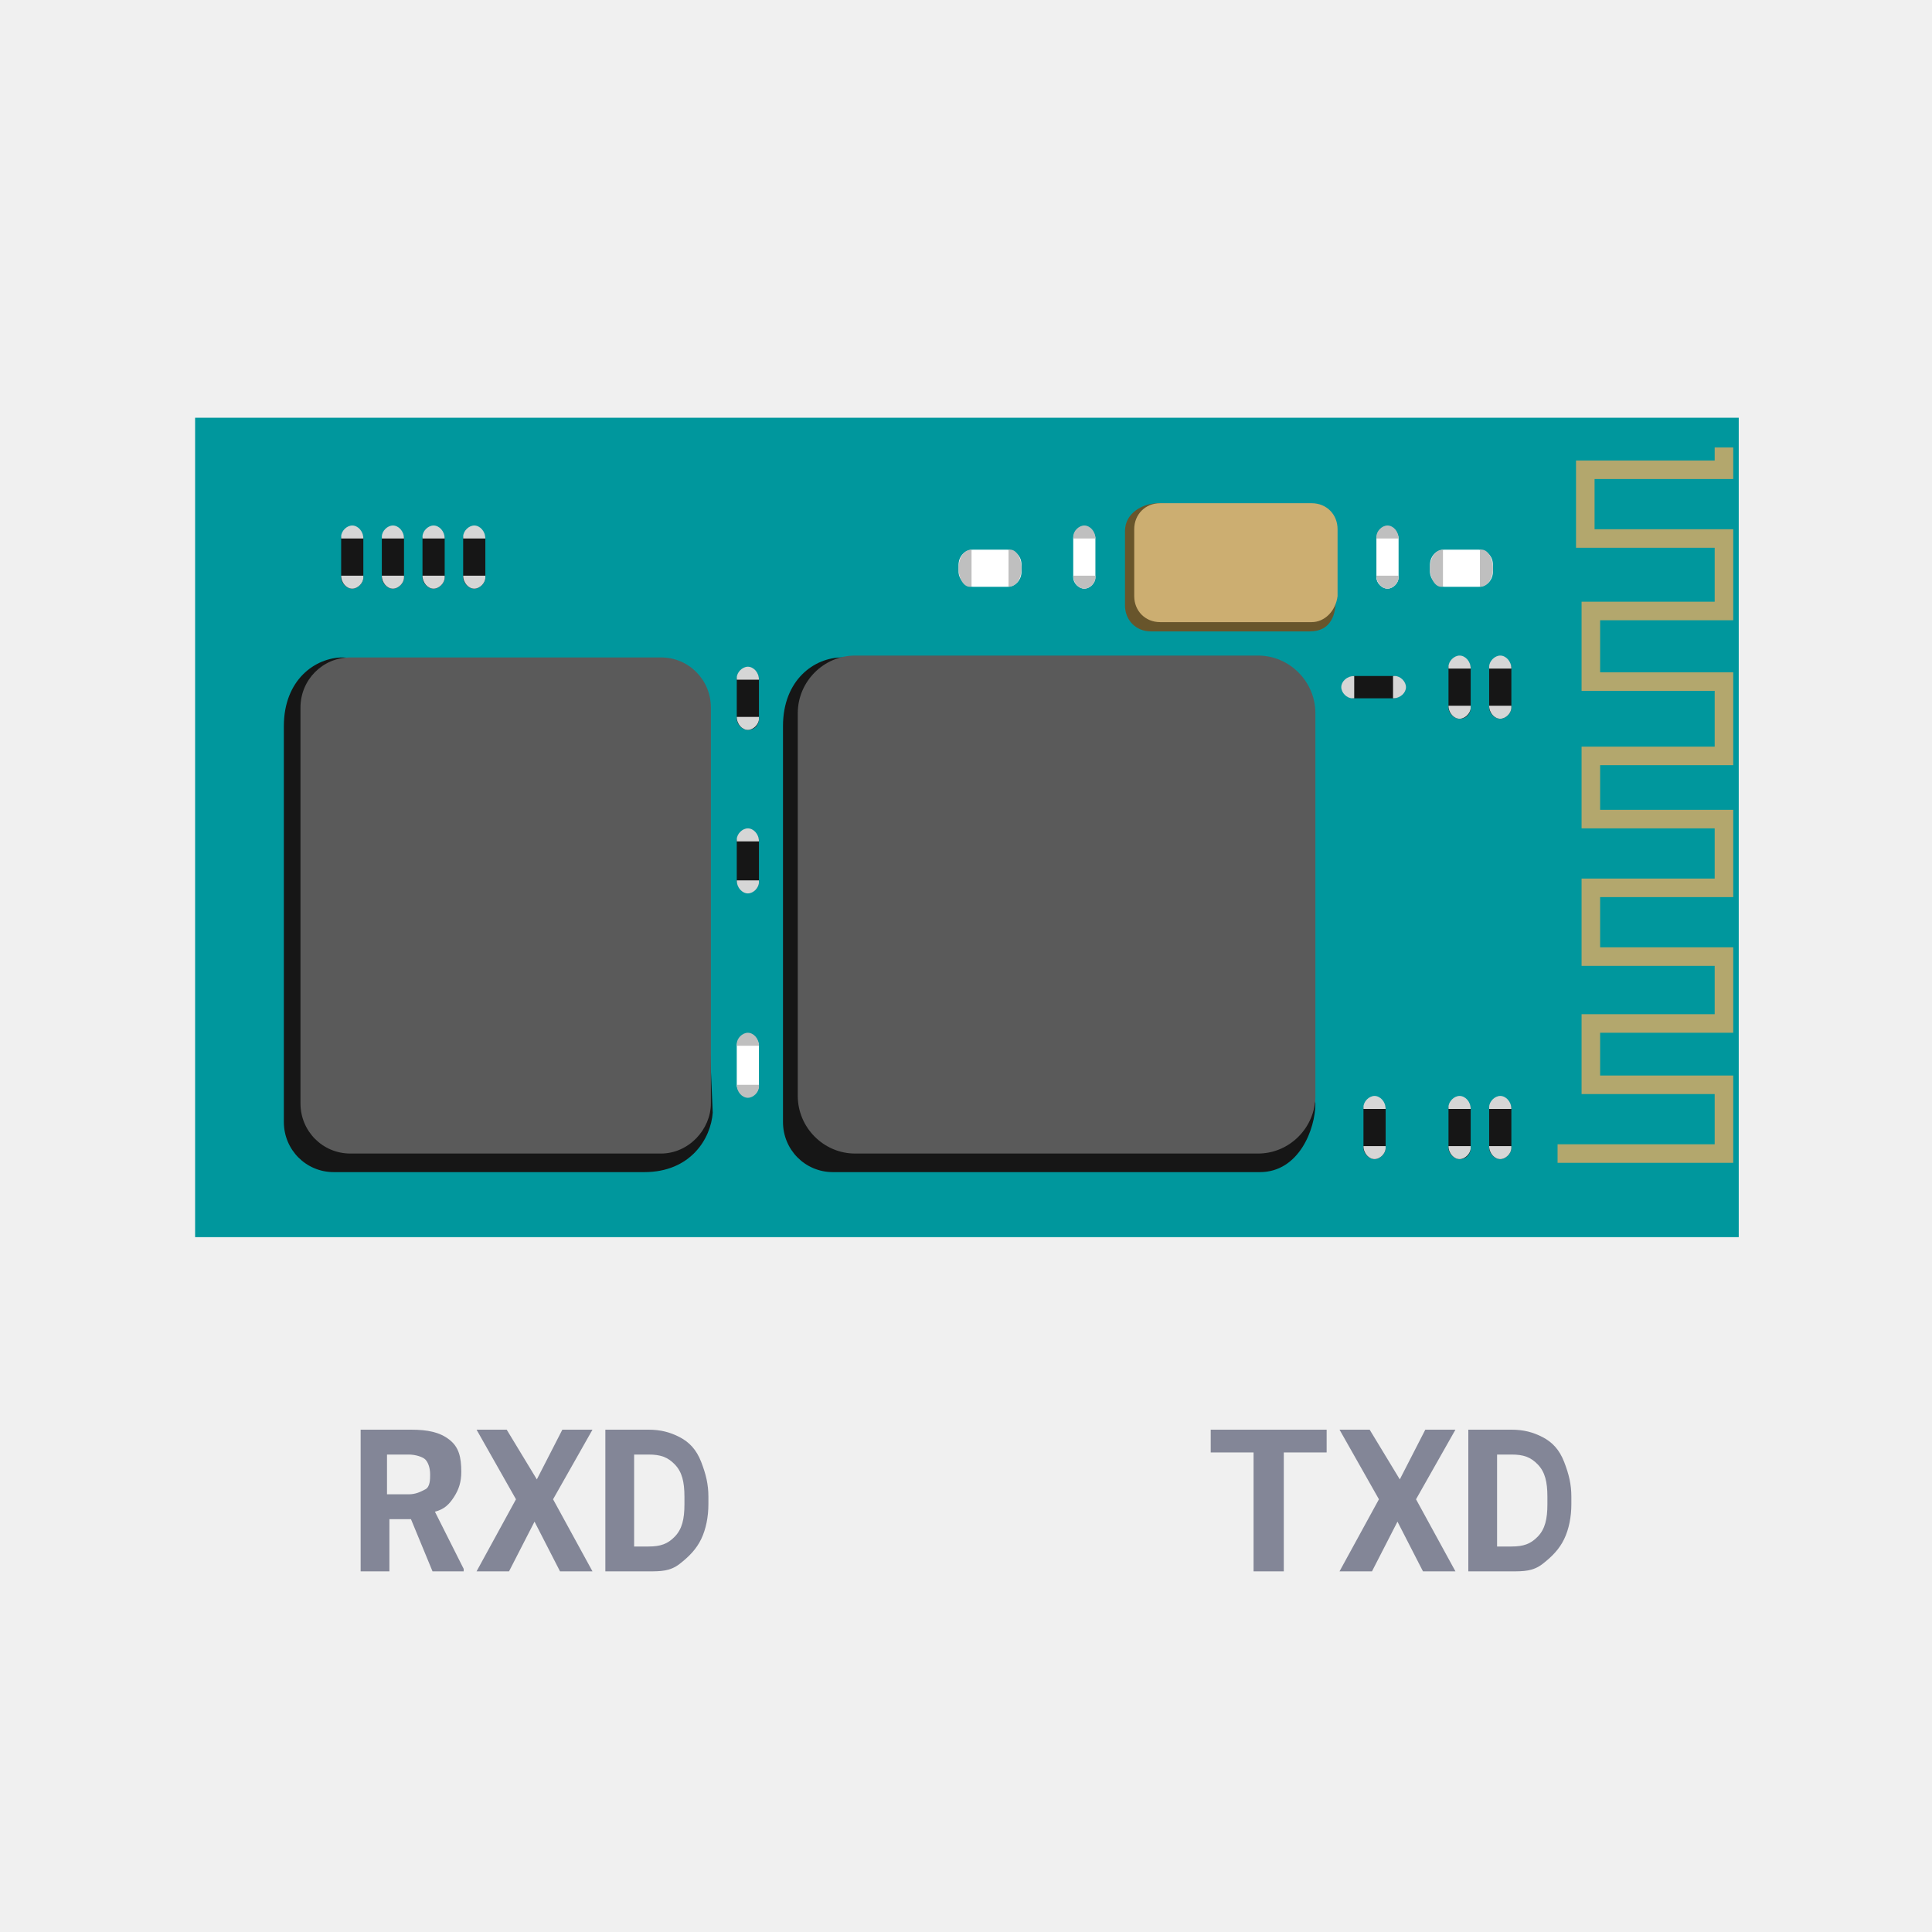
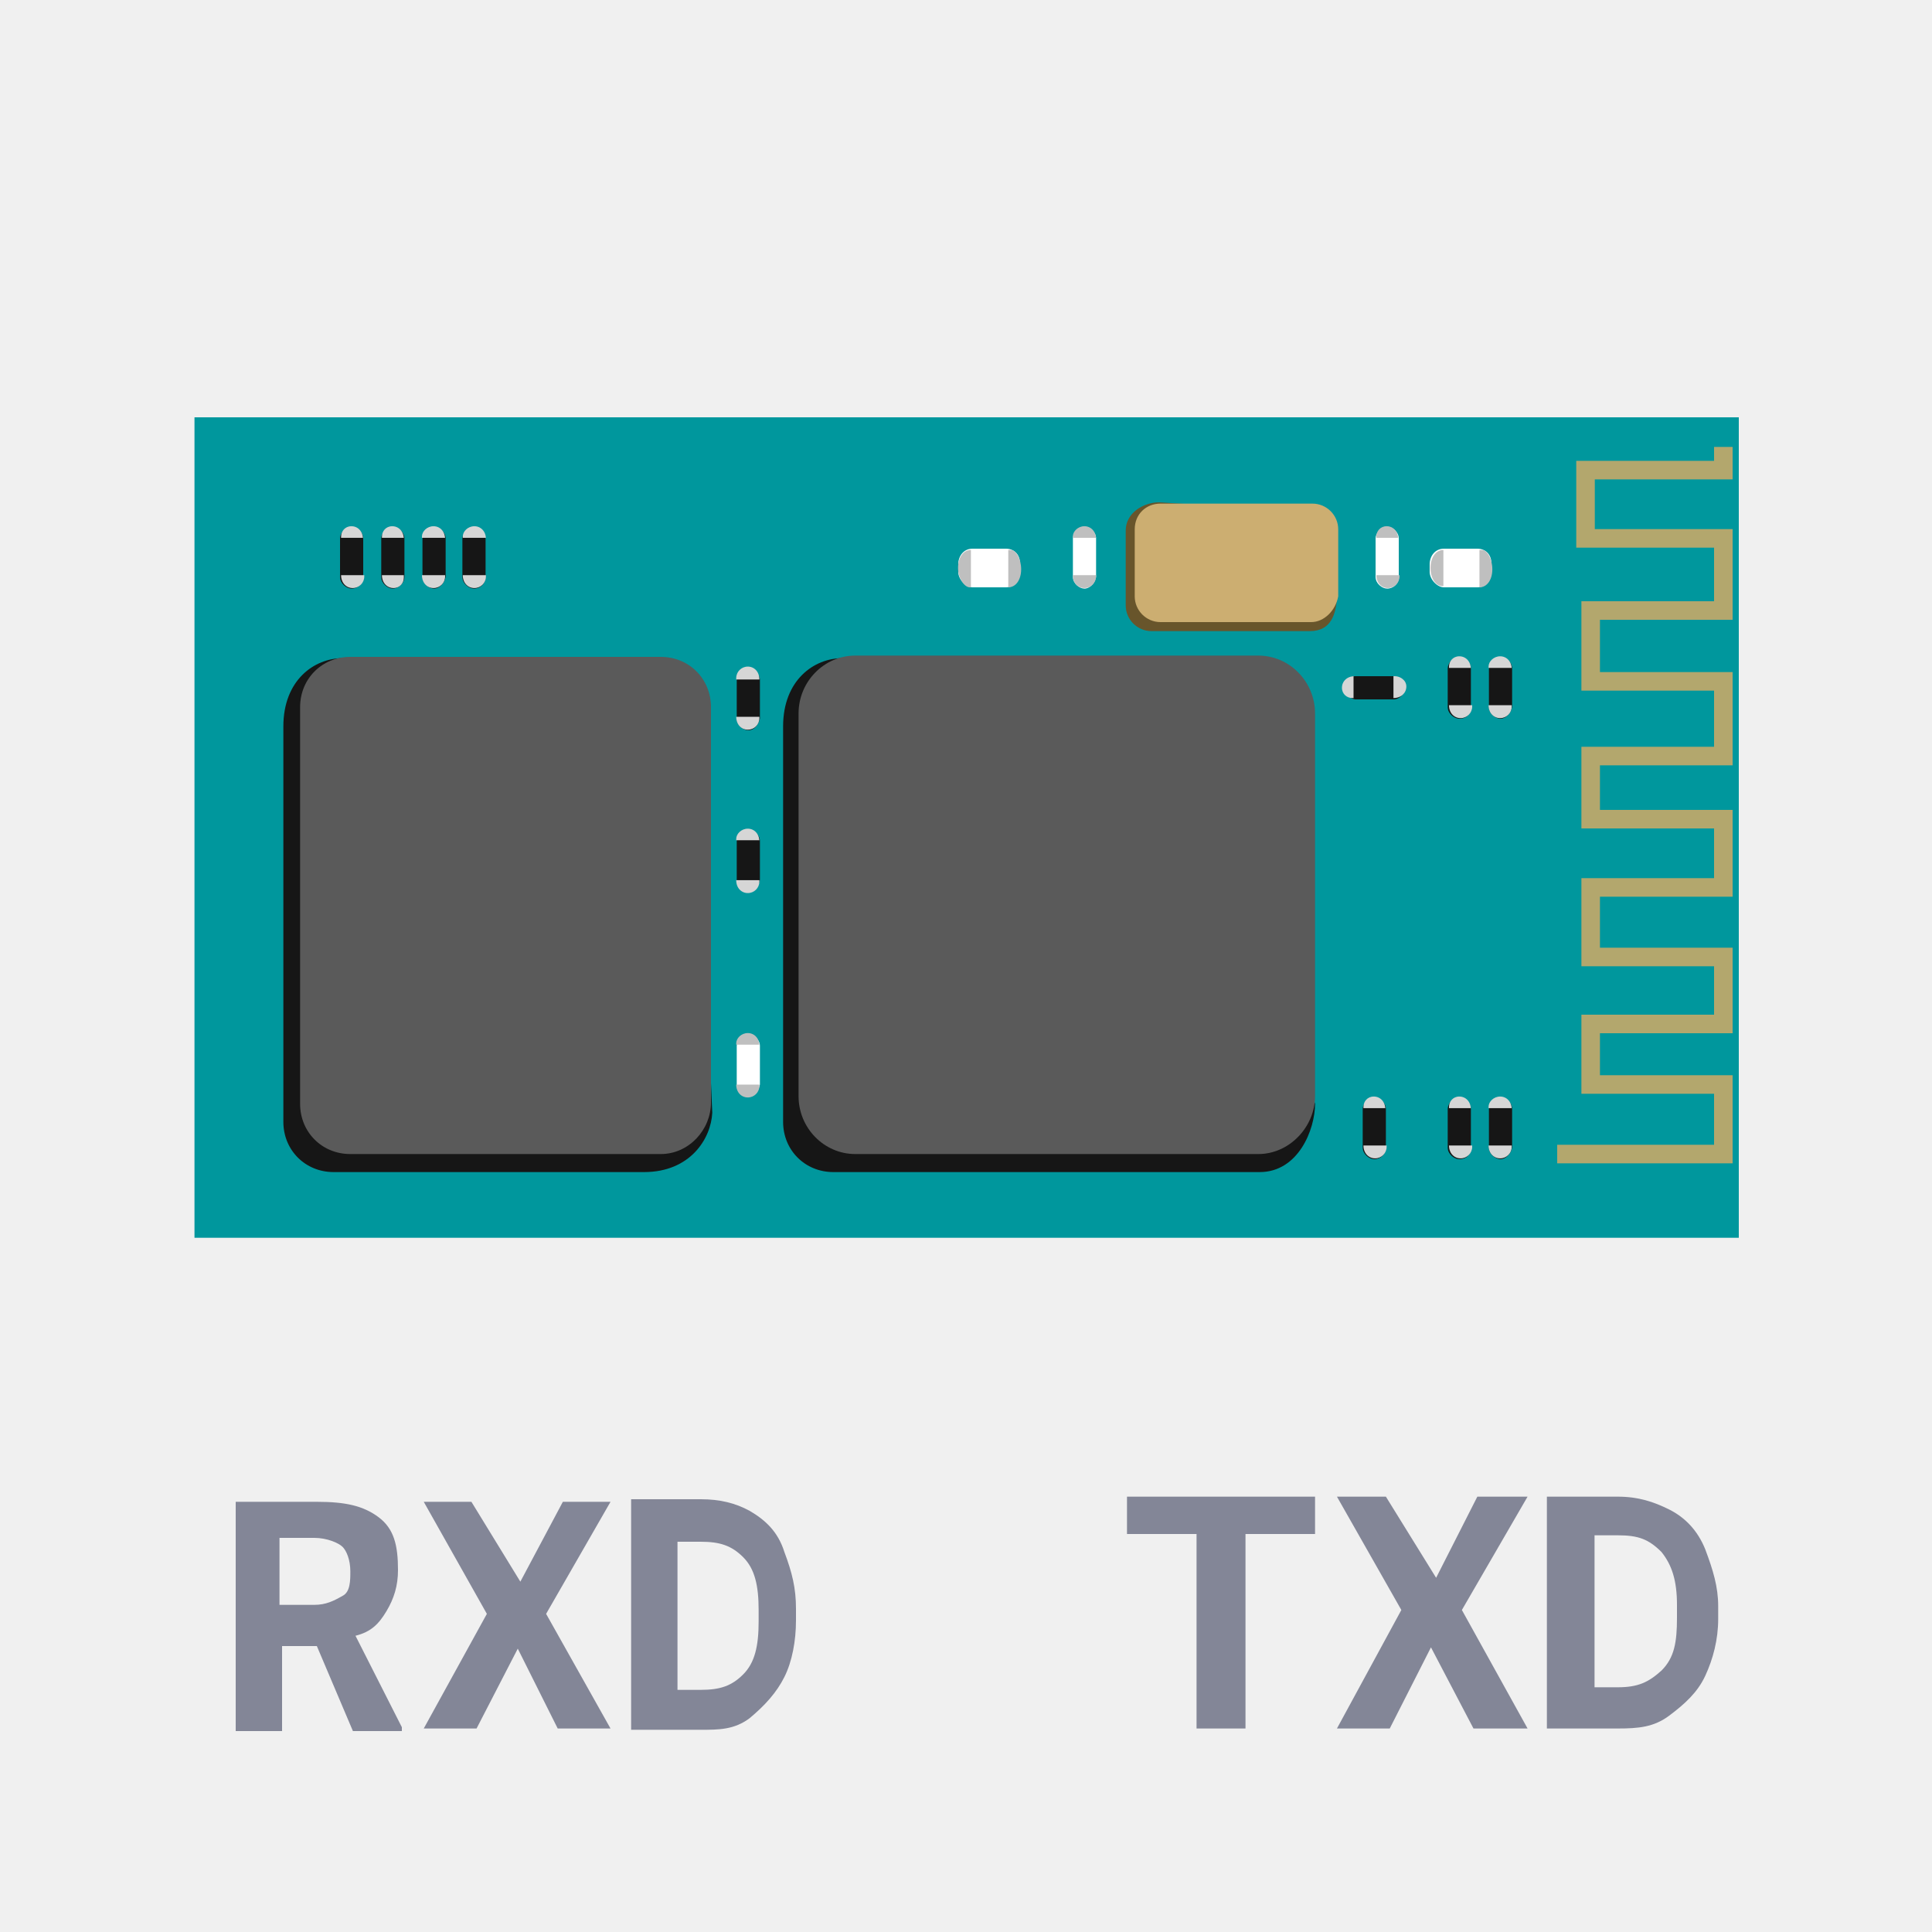
- <svg xmlns="http://www.w3.org/2000/svg" width="150px" height="150px" viewBox="0 0 150 150" version="1.1">
-   <defs />
-   <g id="Page-1" stroke="none" stroke-width="1" fill="none" fill-rule="evenodd">
-     <g id="bluetooth">
-       <polygon id="Shape" fill="#00979D" fill-rule="nonzero" points="134.995 96.052 134.995 32.433 15.148 32.433 15.148 96.052" />
-       <path d="M50.026,91.003 L25.913,91.003 C23.76,91.003 22.038,89.272 22.038,87.108 L22.038,56.38 C22.038,52.774 24.478,51.043 26.631,51.043 L50.169,52.485 C52.322,52.485 54.045,54.216 54.045,56.38 L55.336,86.387 C55.193,88.407 53.614,91.003 50.026,91.003 Z" id="Shape" fill="#161616" fill-rule="nonzero" />
-       <path d="M51.318,89.561 L27.205,89.561 C25.052,89.561 23.329,87.83 23.329,85.666 L23.329,54.938 C23.329,52.774 25.052,51.043 27.205,51.043 L51.318,51.043 C53.471,51.043 55.193,52.774 55.193,54.938 L55.193,85.666 C55.193,87.685 53.471,89.561 51.318,89.561 Z" id="Shape" fill="#5A5A5A" fill-rule="nonzero" />
-       <path d="M97.821,91.003 L64.666,91.003 C62.513,91.003 60.791,89.272 60.791,87.108 L60.791,56.38 C60.791,52.774 63.231,51.043 65.384,51.043 L88.922,52.485 C91.075,52.485 92.798,54.216 92.798,56.38 L102.127,85.666 C102.127,87.685 100.835,91.003 97.821,91.003 Z" id="Shape" fill="#161616" fill-rule="nonzero" />
-       <path d="M97.678,89.561 L66.388,89.561 C63.948,89.561 61.939,87.541 61.939,85.089 L61.939,55.37 C61.939,52.918 63.948,50.898 66.388,50.898 L97.678,50.898 C100.118,50.898 102.127,52.918 102.127,55.37 L102.127,85.089 C102.127,87.541 100.118,89.561 97.678,89.561 Z" id="Shape" fill="#5A5A5A" fill-rule="nonzero" />
-       <path d="M27.348,45.705 L27.348,45.705 C26.918,45.705 26.487,45.272 26.487,44.839 L26.487,41.81 C26.487,41.377 26.918,40.944 27.348,40.944 L27.348,40.944 C27.779,40.944 28.209,41.377 28.209,41.81 L28.209,44.839 C28.209,45.272 27.779,45.705 27.348,45.705 Z" id="Shape" fill="#161616" fill-rule="nonzero" />
-       <g id="Group" transform="translate(25.48235, 40.65574)" fill-rule="nonzero" fill="#D6D6D6">
-         <path d="M2.727,1.154 L2.727,1.154 C2.727,0.577 2.296,0.144 1.866,0.144 C1.435,0.144 1.005,0.577 1.005,1.01 L1.005,1.154 L2.727,1.154 L2.727,1.154 Z" id="Shape" />
-         <path d="M1.005,4.039 L1.005,4.039 C1.005,4.616 1.435,5.049 1.866,5.049 C2.296,5.049 2.727,4.616 2.727,4.184 L2.727,4.039 L1.005,4.039 L1.005,4.039 Z" id="Shape" />
-       </g>
-       <path d="M30.506,45.705 L30.506,45.705 C30.075,45.705 29.645,45.272 29.645,44.839 L29.645,41.81 C29.645,41.377 30.075,40.944 30.506,40.944 L30.506,40.944 C30.936,40.944 31.367,41.377 31.367,41.81 L31.367,44.839 C31.367,45.272 30.936,45.705 30.506,45.705 Z" id="Shape" fill="#161616" fill-rule="nonzero" />
-       <g id="Group" transform="translate(28.35294, 40.65574)" fill-rule="nonzero" fill="#D6D6D6">
-         <path d="M3.014,1.154 L3.014,1.154 C3.014,0.577 2.584,0.144 2.153,0.144 C1.722,0.144 1.292,0.577 1.292,1.01 L1.292,1.154 L3.014,1.154 L3.014,1.154 Z" id="Shape" />
-         <path d="M1.292,4.039 L1.292,4.039 C1.292,4.616 1.722,5.049 2.153,5.049 C2.584,5.049 3.014,4.616 3.014,4.184 L3.014,4.039 L1.292,4.039 L1.292,4.039 Z" id="Shape" />
-       </g>
-       <path d="M33.664,45.705 L33.664,45.705 C33.233,45.705 32.802,45.272 32.802,44.839 L32.802,41.81 C32.802,41.377 33.233,40.944 33.664,40.944 L33.664,40.944 C34.094,40.944 34.525,41.377 34.525,41.81 L34.525,44.839 C34.525,45.272 34.094,45.705 33.664,45.705 Z" id="Shape" fill="#161616" fill-rule="nonzero" />
-       <g id="Group" transform="translate(32.65882, 40.65574)" fill-rule="nonzero" fill="#D6D6D6">
-         <path d="M1.866,1.154 L1.866,1.154 C1.866,0.577 1.435,0.144 1.005,0.144 C0.574,0.144 0.144,0.577 0.144,1.01 L0.144,1.154 L1.866,1.154 L1.866,1.154 Z" id="Shape" />
-         <path d="M0.144,4.039 L0.144,4.039 C0.144,4.616 0.574,5.049 1.005,5.049 C1.435,5.049 1.866,4.616 1.866,4.184 L1.866,4.039 L0.144,4.039 L0.144,4.039 Z" id="Shape" />
-       </g>
-       <path d="M36.821,45.705 L36.821,45.705 C36.391,45.705 35.96,45.272 35.96,44.839 L35.96,41.81 C35.96,41.377 36.391,40.944 36.821,40.944 L36.821,40.944 C37.252,40.944 37.682,41.377 37.682,41.81 L37.682,44.839 C37.682,45.272 37.252,45.705 36.821,45.705 Z" id="Shape" fill="#161616" fill-rule="nonzero" />
-       <g id="Group" transform="translate(35.52941, 40.65574)" fill-rule="nonzero" fill="#D6D6D6">
-         <path d="M2.153,1.154 L2.153,1.154 C2.153,0.577 1.722,0.144 1.292,0.144 C0.861,0.144 0.431,0.577 0.431,1.01 L0.431,1.154 L2.153,1.154 L2.153,1.154 Z" id="Shape" />
-         <path d="M0.431,4.039 L0.431,4.039 C0.431,4.616 0.861,5.049 1.292,5.049 C1.722,5.049 2.153,4.616 2.153,4.184 L2.153,4.039 L0.431,4.039 L0.431,4.039 Z" id="Shape" />
-       </g>
-       <path d="M58.064,56.669 L58.064,56.669 C57.633,56.669 57.202,56.236 57.202,55.803 L57.202,52.774 C57.202,52.341 57.633,51.908 58.064,51.908 L58.064,51.908 C58.494,51.908 58.925,52.341 58.925,52.774 L58.925,55.803 C58.925,56.236 58.638,56.669 58.064,56.669 Z" id="Shape" fill="#161616" fill-rule="nonzero" />
-       <g id="Group" transform="translate(57.05882, 50.7541)" fill-rule="nonzero" fill="#D6D6D6">
-         <path d="M1.866,2.02 L1.866,2.02 C1.866,1.443 1.435,1.01 1.005,1.01 C0.574,1.01 0.144,1.443 0.144,1.875 L0.144,2.02 L1.866,2.02 L1.866,2.02 Z" id="Shape" />
-         <path d="M0.144,4.905 L0.144,4.905 C0.144,5.482 0.574,5.915 1.005,5.915 C1.435,5.915 1.866,5.482 1.866,5.049 L1.866,4.905 L0.144,4.905 L0.144,4.905 Z" id="Shape" />
-       </g>
-       <path d="M58.064,69.22 L58.064,69.22 C57.633,69.22 57.202,68.787 57.202,68.354 L57.202,65.325 C57.202,64.892 57.633,64.459 58.064,64.459 L58.064,64.459 C58.494,64.459 58.925,64.892 58.925,65.325 L58.925,68.354 C58.925,68.931 58.638,69.22 58.064,69.22 Z" id="Shape" fill="#161616" fill-rule="nonzero" />
-       <g id="Group" transform="translate(57.05882, 63.7377)" fill-rule="nonzero" fill="#D6D6D6">
-         <path d="M1.866,1.587 L1.866,1.587 C1.866,1.01 1.435,0.577 1.005,0.577 C0.574,0.577 0.144,1.01 0.144,1.443 L0.144,1.587 L1.866,1.587 L1.866,1.587 Z" id="Shape" />
-         <path d="M0.144,4.616 L0.144,4.616 C0.144,5.193 0.574,5.626 1.005,5.626 C1.435,5.626 1.866,5.193 1.866,4.761 L1.866,4.616 L0.144,4.616 L0.144,4.616 Z" id="Shape" />
-       </g>
-       <path d="M84.186,45.705 L84.186,45.705 C83.755,45.705 83.325,45.272 83.325,44.839 L83.325,41.81 C83.325,41.377 83.755,40.944 84.186,40.944 L84.186,40.944 C84.616,40.944 85.047,41.377 85.047,41.81 L85.047,44.839 C85.047,45.272 84.616,45.705 84.186,45.705 Z" id="Shape" fill="#FFFFFF" fill-rule="nonzero" />
-       <g id="Group" transform="translate(82.89412, 40.65574)" fill-rule="nonzero" fill="#BFBFBF">
-         <path d="M2.153,1.154 L2.153,1.154 C2.153,0.577 1.722,0.144 1.292,0.144 C0.861,0.144 0.431,0.577 0.431,1.01 L0.431,1.154 L2.153,1.154 L2.153,1.154 Z" id="Shape" />
-         <path d="M0.431,4.039 L0.431,4.039 C0.431,4.616 0.861,5.049 1.292,5.049 C1.722,5.049 2.153,4.616 2.153,4.184 L2.153,4.039 L0.431,4.039 L0.431,4.039 Z" id="Shape" />
-       </g>
-       <path d="M58.064,85.089 L58.064,85.089 C57.633,85.089 57.202,84.656 57.202,84.223 L57.202,81.193 C57.202,80.761 57.633,80.328 58.064,80.328 L58.064,80.328 C58.494,80.328 58.925,80.761 58.925,81.193 L58.925,84.223 C58.925,84.656 58.638,85.089 58.064,85.089 Z" id="Shape" fill="#FFFFFF" fill-rule="nonzero" />
-       <g id="Group" transform="translate(57.05882, 79.60656)" fill-rule="nonzero" fill="#BFBFBF">
-         <path d="M1.866,1.587 L1.866,1.587 C1.866,1.01 1.435,0.577 1.005,0.577 C0.574,0.577 0.144,1.01 0.144,1.443 L0.144,1.587 L1.866,1.587 L1.866,1.587 Z" id="Shape" />
-         <path d="M0.144,4.616 L0.144,4.616 C0.144,5.193 0.574,5.626 1.005,5.626 C1.435,5.626 1.866,5.193 1.866,4.761 L1.866,4.616 L0.144,4.616 L0.144,4.616 Z" id="Shape" />
-       </g>
-       <path d="M107.725,45.705 L107.725,45.705 C107.294,45.705 106.864,45.272 106.864,44.839 L106.864,41.81 C106.864,41.377 107.294,40.944 107.725,40.944 L107.725,40.944 C108.155,40.944 108.586,41.377 108.586,41.81 L108.586,44.839 C108.586,45.272 108.155,45.705 107.725,45.705 Z" id="Shape" fill="#FFFFFF" fill-rule="nonzero" />
-       <g id="Group" transform="translate(105.8588, 40.65574)" fill-rule="nonzero" fill="#BFBFBF">
-         <path d="M2.727,1.154 L2.727,1.154 C2.727,0.577 2.296,0.144 1.866,0.144 C1.435,0.144 1.005,0.577 1.005,1.01 L1.005,1.154 L2.727,1.154 L2.727,1.154 Z" id="Shape" />
-         <path d="M1.005,4.039 L1.005,4.039 C1.005,4.616 1.435,5.049 1.866,5.049 C2.296,5.049 2.727,4.616 2.727,4.184 L2.727,4.039 L1.005,4.039 L1.005,4.039 Z" id="Shape" />
-       </g>
-       <path d="M111.026,44.407 L111.026,43.83 C111.026,43.252 111.456,42.675 112.174,42.675 L114.758,42.675 C115.332,42.675 115.906,43.108 115.906,43.83 L115.906,44.407 C115.906,44.984 115.475,45.561 114.758,45.561 L112.174,45.561 C111.6,45.561 111.026,44.984 111.026,44.407 Z" id="Shape" fill="#FFFFFF" fill-rule="nonzero" />
-       <g id="Group" transform="translate(110.1647, 42.09836)" fill-rule="nonzero" fill="#BFBFBF">
-         <path d="M4.736,3.462 L4.736,3.462 C5.311,3.462 5.741,2.885 5.741,2.02 C5.741,1.154 5.311,0.577 4.88,0.577 L4.736,0.577 L4.736,3.462 Z" id="Shape" />
-         <path d="M1.866,0.577 L1.866,0.577 C1.292,0.577 0.861,1.154 0.861,2.02 C0.861,2.885 1.292,3.462 1.722,3.462 L1.866,3.462 L1.866,0.577 Z" id="Shape" />
-       </g>
-       <path d="M74.426,44.407 L74.426,43.83 C74.426,43.252 74.856,42.675 75.574,42.675 L78.158,42.675 C78.732,42.675 79.306,43.108 79.306,43.83 L79.306,44.407 C79.306,44.984 78.875,45.561 78.158,45.561 L75.574,45.561 C75,45.561 74.426,44.984 74.426,44.407 Z" id="Shape" fill="#FFFFFF" fill-rule="nonzero" />
-       <g id="Group" transform="translate(74.28235, 42.09836)" fill-rule="nonzero" fill="#BFBFBF">
-         <path d="M4.019,3.462 L4.019,3.462 C4.593,3.462 5.024,2.885 5.024,2.02 C5.024,1.154 4.593,0.577 4.162,0.577 L4.019,0.577 L4.019,3.462 Z" id="Shape" />
-         <path d="M1.148,0.577 L1.148,0.577 C0.574,0.577 0.144,1.154 0.144,2.02 C0.144,2.885 0.574,3.462 1.005,3.462 L1.148,3.462 L1.148,0.577 Z" id="Shape" />
-       </g>
-       <path d="M113.322,55.803 L113.322,55.803 C112.892,55.803 112.461,55.37 112.461,54.938 L112.461,51.908 C112.461,51.475 112.892,51.043 113.322,51.043 L113.322,51.043 C113.753,51.043 114.184,51.475 114.184,51.908 L114.184,54.938 C114.184,55.37 113.896,55.803 113.322,55.803 Z" id="Shape" fill="#161616" fill-rule="nonzero" />
-       <g id="Group" transform="translate(111.6, 50.7541)" fill-rule="nonzero" fill="#D6D6D6">
-         <path d="M2.584,1.154 L2.584,1.154 C2.584,0.577 2.153,0.144 1.722,0.144 C1.292,0.144 0.861,0.577 0.861,1.01 L0.861,1.154 L2.584,1.154 L2.584,1.154 Z" id="Shape" />
-         <path d="M0.861,4.039 L0.861,4.039 C0.861,4.616 1.292,5.049 1.722,5.049 C2.153,5.049 2.584,4.616 2.584,4.184 L2.584,4.039 L0.861,4.039 L0.861,4.039 Z" id="Shape" />
-       </g>
-       <path d="M104.28,53.351 L104.28,53.351 C104.28,52.918 104.711,52.485 105.141,52.485 L108.155,52.485 C108.586,52.485 109.016,52.918 109.016,53.351 L109.016,53.351 C109.016,53.784 108.586,54.216 108.155,54.216 L105.141,54.216 C104.711,54.216 104.28,53.784 104.28,53.351 Z" id="Shape" fill="#161616" fill-rule="nonzero" />
-       <g id="Group" transform="translate(102.9882, 52.19672)" fill-rule="nonzero" fill="#D6D6D6">
-         <path d="M5.167,2.02 L5.167,2.02 C5.741,2.02 6.172,1.587 6.172,1.154 C6.172,0.721 5.741,0.289 5.311,0.289 L5.167,0.289 L5.167,2.02 Z" id="Shape" />
-         <path d="M2.153,0.289 L2.153,0.289 C1.579,0.289 1.148,0.721 1.148,1.154 C1.148,1.587 1.579,2.02 2.009,2.02 L2.153,2.02 L2.153,0.289 Z" id="Shape" />
-       </g>
-       <path d="M116.48,55.803 L116.48,55.803 C116.049,55.803 115.619,55.37 115.619,54.938 L115.619,51.908 C115.619,51.475 116.049,51.043 116.48,51.043 L116.48,51.043 C116.911,51.043 117.341,51.475 117.341,51.908 L117.341,54.938 C117.341,55.37 116.911,55.803 116.48,55.803 Z" id="Shape" fill="#161616" fill-rule="nonzero" />
-       <g id="Group" transform="translate(114.4706, 50.7541)" fill-rule="nonzero" fill="#D6D6D6">
-         <path d="M2.871,1.154 L2.871,1.154 C2.871,0.577 2.44,0.144 2.009,0.144 C1.579,0.144 1.148,0.577 1.148,1.01 L1.148,1.154 L2.871,1.154 L2.871,1.154 Z" id="Shape" />
-         <path d="M1.148,4.039 L1.148,4.039 C1.148,4.616 1.579,5.049 2.009,5.049 C2.44,5.049 2.871,4.616 2.871,4.184 L2.871,4.039 L1.148,4.039 L1.148,4.039 Z" id="Shape" />
-       </g>
-       <path d="M113.322,89.993 L113.322,89.993 C112.892,89.993 112.461,89.561 112.461,89.128 L112.461,86.098 C112.461,85.666 112.892,85.233 113.322,85.233 L113.322,85.233 C113.753,85.233 114.184,85.666 114.184,86.098 L114.184,89.128 C114.184,89.561 113.896,89.993 113.322,89.993 Z" id="Shape" fill="#161616" fill-rule="nonzero" />
-       <g id="Group" transform="translate(111.6, 83.93443)" fill-rule="nonzero" fill="#D6D6D6">
-         <path d="M2.584,2.164 L2.584,2.164 C2.584,1.587 2.153,1.154 1.722,1.154 C1.292,1.154 0.861,1.587 0.861,2.02 L0.861,2.164 L2.584,2.164 L2.584,2.164 Z" id="Shape" />
-         <path d="M0.861,5.049 L0.861,5.049 C0.861,5.626 1.292,6.059 1.722,6.059 C2.153,6.059 2.584,5.626 2.584,5.193 L2.584,5.049 L0.861,5.049 L0.861,5.049 Z" id="Shape" />
-       </g>
-       <path d="M106.72,89.993 L106.72,89.993 C106.289,89.993 105.859,89.561 105.859,89.128 L105.859,86.098 C105.859,85.666 106.289,85.233 106.72,85.233 L106.72,85.233 C107.151,85.233 107.581,85.666 107.581,86.098 L107.581,89.128 C107.581,89.561 107.151,89.993 106.72,89.993 Z" id="Shape" fill="#161616" fill-rule="nonzero" />
-       <g id="Group" transform="translate(105.8588, 83.93443)" fill-rule="nonzero" fill="#D6D6D6">
-         <path d="M1.722,2.164 L1.722,2.164 C1.722,1.587 1.292,1.154 0.861,1.154 C0.431,1.154 0,1.587 0,2.02 L0,2.164 L1.722,2.164 L1.722,2.164 Z" id="Shape" />
-         <path d="M0,5.049 L0,5.049 C0,5.626 0.431,6.059 0.861,6.059 C1.292,6.059 1.722,5.626 1.722,5.193 L1.722,5.049 L0,5.049 L0,5.049 Z" id="Shape" />
-       </g>
-       <path d="M116.48,89.993 L116.48,89.993 C116.049,89.993 115.619,89.561 115.619,89.128 L115.619,86.098 C115.619,85.666 116.049,85.233 116.48,85.233 L116.48,85.233 C116.911,85.233 117.341,85.666 117.341,86.098 L117.341,89.128 C117.341,89.561 116.911,89.993 116.48,89.993 Z" id="Shape" fill="#161616" fill-rule="nonzero" />
-       <g id="Group" transform="translate(114.4706, 83.93443)" fill-rule="nonzero" fill="#D6D6D6">
-         <path d="M2.871,2.164 L2.871,2.164 C2.871,1.587 2.44,1.154 2.009,1.154 C1.579,1.154 1.148,1.587 1.148,2.02 L1.148,2.164 L2.871,2.164 L2.871,2.164 Z" id="Shape" />
-         <path d="M1.148,5.049 L1.148,5.049 C1.148,5.626 1.579,6.059 2.009,6.059 C2.44,6.059 2.871,5.626 2.871,5.193 L2.871,5.049 L1.148,5.049 L1.148,5.049 Z" id="Shape" />
-       </g>
-       <path d="M101.696,49.023 L89.353,49.023 C88.205,49.023 87.344,48.157 87.344,47.003 L87.344,41.233 C87.344,39.79 88.779,39.069 89.927,39.069 L101.122,39.79 C102.271,39.79 103.132,40.656 103.132,41.81 L103.706,46.57 C103.706,47.58 103.419,49.023 101.696,49.023 Z" id="Shape" fill="#68552B" fill-rule="nonzero" />
-       <path d="M101.84,48.302 L90.071,48.302 C88.922,48.302 88.061,47.436 88.061,46.282 L88.061,41.089 C88.061,39.934 88.922,39.069 90.071,39.069 L101.84,39.069 C102.988,39.069 103.849,39.934 103.849,41.089 L103.849,46.282 C103.706,47.436 102.845,48.302 101.84,48.302 Z" id="Shape" fill="#CCAE71" fill-rule="nonzero" />
-       <polyline id="Shape" stroke="#B3A76D" stroke-width="1.44" points="120.929 89.561 133.847 89.561 133.847 84.223 123.513 84.223 123.513 79.462 133.847 79.462 133.847 74.269 123.513 74.269 123.513 68.931 133.847 68.931 133.847 63.593 123.513 63.593 123.513 58.689 133.847 58.689 133.847 52.918 123.513 52.918 123.513 47.436 133.847 47.436 133.847 41.81 123.082 41.81 123.082 36.472 133.847 36.472 133.847 34.741" />
-       <path d="M31.907,117.947 L30.233,117.947 L30.233,122 L28,122 L28,111 L31.907,111 C33.209,111 34.14,111.193 34.884,111.772 C35.628,112.351 35.814,113.123 35.814,114.281 C35.814,115.053 35.628,115.632 35.256,116.211 C34.884,116.789 34.512,117.175 33.767,117.368 L36,121.807 L36,122 L33.581,122 L31.907,117.947 Z M30.047,116.018 L31.721,116.018 C32.279,116.018 32.651,115.825 33.023,115.632 C33.395,115.439 33.395,114.86 33.395,114.474 C33.395,113.895 33.209,113.509 33.023,113.316 C32.837,113.123 32.279,112.93 31.721,112.93 L30.047,112.93 L30.047,116.018 Z" id="Shape" fill="#838697" fill-rule="nonzero" />
-       <polygon id="Shape" fill="#838697" fill-rule="nonzero" points="41.68 114.86 43.66 111 46 111 42.94 116.404 46 122 43.48 122 41.5 118.14 39.52 122 37 122 40.06 116.404 37 111 39.34 111" />
-       <path d="M47,122 L47,111 L50.349,111 C51.279,111 52.023,111.193 52.767,111.579 C53.512,111.965 54.07,112.544 54.442,113.509 C54.814,114.474 55,115.246 55,116.211 L55,116.789 C55,117.754 54.814,118.719 54.442,119.491 C54.07,120.263 53.512,120.842 52.767,121.421 C52.023,122 51.279,122 50.349,122 L47,122 Z M49.233,112.737 L49.233,120.07 L50.349,120.07 C51.279,120.07 51.837,119.877 52.395,119.298 C52.953,118.719 53.14,117.947 53.14,116.789 L53.14,116.211 C53.14,115.053 52.953,114.281 52.395,113.702 C51.837,113.123 51.279,112.93 50.349,112.93 L49.233,112.93 L49.233,112.737 Z" id="Shape" fill="#838697" fill-rule="nonzero" />
-       <polygon id="Shape" fill="#838697" fill-rule="nonzero" points="103 112.768 99.674 112.768 99.674 122 97.326 122 97.326 112.768 94 112.768 94 111 103 111 103 112.768" />
-       <polygon id="Shape" fill="#838697" fill-rule="nonzero" points="108.68 114.86 110.66 111 113 111 109.94 116.404 113 122 110.48 122 108.5 118.14 106.52 122 104 122 107.06 116.404 104 111 106.34 111" />
-       <path d="M114,122 L114,111 L117.349,111 C118.279,111 119.023,111.193 119.767,111.579 C120.512,111.965 121.07,112.544 121.442,113.509 C121.814,114.474 122,115.246 122,116.211 L122,116.789 C122,117.754 121.814,118.719 121.442,119.491 C121.07,120.263 120.512,120.842 119.767,121.421 C119.023,122 118.279,122 117.349,122 L114,122 Z M116.233,112.737 L116.233,120.07 L117.349,120.07 C118.279,120.07 118.837,119.877 119.395,119.298 C119.953,118.719 120.14,117.947 120.14,116.789 L120.14,116.211 C120.14,115.053 119.953,114.281 119.395,113.702 C118.837,113.123 118.279,112.93 117.349,112.93 L116.233,112.93 L116.233,112.737 Z" id="Shape" fill="#838697" fill-rule="nonzero" />
+ <svg xmlns="http://www.w3.org/2000/svg" version="1.1" id="图层_1" x="0px" y="0px" viewBox="0 0 150 150" style="enable-background:new 0 0 150 150;" xml:space="preserve">
+   <style type="text/css">
+ 	.st0{fill:#00979D;}
+ 	.st1{fill:#161616;}
+ 	.st2{fill:#5A5A5A;}
+ 	.st3{fill:#D6D6D6;}
+ 	.st4{fill:#FFFFFF;}
+ 	.st5{fill:#BFBFBF;}
+ 	.st6{fill:#68552B;}
+ 	.st7{fill:#CCAE71;}
+ 	.st8{fill:none;stroke:#B3A76D;stroke-width:1.44;}
+ 	.st9{fill:#838697;}
+ </style>
+   <g>
+     <polygon id="Shape" class="st0" points="135,96.1 135,32.4 15.1,32.4 15.1,96.1  " />
+     <path id="Shape_1_" class="st1" d="M50,91H25.9c-2.2,0-3.9-1.7-3.9-3.9V56.4c0-3.6,2.4-5.3,4.6-5.3l23.5,1.4c2.2,0,3.9,1.7,3.9,3.9   l1.3,30C55.2,88.4,53.6,91,50,91z" />
+     <path id="Shape_2_" class="st2" d="M51.3,89.6H27.2c-2.2,0-3.9-1.7-3.9-3.9V54.9c0-2.2,1.7-3.9,3.9-3.9h24.1c2.2,0,3.9,1.7,3.9,3.9   v30.7C55.2,87.7,53.5,89.6,51.3,89.6z" />
+     <path id="Shape_3_" class="st1" d="M97.8,91H64.7c-2.2,0-3.9-1.7-3.9-3.9V56.4c0-3.6,2.4-5.3,4.6-5.3l23.5,1.4   c2.2,0,3.9,1.7,3.9,3.9l9.3,29.3C102.1,87.7,100.8,91,97.8,91z" />
+     <path id="Shape_4_" class="st2" d="M97.7,89.6H66.4c-2.4,0-4.4-2-4.4-4.5V55.4c0-2.5,2-4.5,4.4-4.5h31.3c2.4,0,4.4,2,4.4,4.5v29.7   C102.1,87.5,100.1,89.6,97.7,89.6z" />
+     <path id="Shape_5_" class="st1" d="M27.3,45.7L27.3,45.7c-0.4,0-0.9-0.4-0.9-0.9v-3c0-0.4,0.4-0.9,0.9-0.9l0,0   c0.4,0,0.9,0.4,0.9,0.9v3C28.2,45.3,27.8,45.7,27.3,45.7z" />
+     <g id="Group" transform="translate(25.48235, 40.65574)">
+       <path id="Shape_6_" class="st3" d="M2.7,1.2L2.7,1.2c0-0.6-0.4-1-0.9-1S1,0.6,1,1v0.1h1.7V1.2z" />
+       <path id="Shape_7_" class="st3" d="M1,4L1,4c0,0.6,0.4,1,0.9,1s0.9-0.4,0.9-0.9V4H1L1,4z" />
    </g>
+     <path id="Shape_8_" class="st1" d="M30.5,45.7L30.5,45.7c-0.4,0-0.9-0.4-0.9-0.9v-3c0-0.4,0.4-0.9,0.9-0.9l0,0   c0.4,0,0.9,0.4,0.9,0.9v3C31.4,45.3,30.9,45.7,30.5,45.7z" />
+     <g id="Group_1_" transform="translate(28.35294, 40.65574)">
+       <path id="Shape_9_" class="st3" d="M3,1.2L3,1.2c0-0.6-0.4-1-0.9-1S1.3,0.6,1.3,1v0.1H3V1.2z" />
+       <path id="Shape_10_" class="st3" d="M1.3,4L1.3,4c0,0.6,0.4,1,0.9,1S3,4.6,3,4.2V4H1.3L1.3,4z" />
+     </g>
+     <path id="Shape_11_" class="st1" d="M33.7,45.7L33.7,45.7c-0.4,0-0.9-0.4-0.9-0.9v-3c0-0.4,0.4-0.9,0.9-0.9l0,0   c0.4,0,0.9,0.4,0.9,0.9v3C34.5,45.3,34.1,45.7,33.7,45.7z" />
+     <g id="Group_2_" transform="translate(32.65882, 40.65574)">
+       <path id="Shape_12_" class="st3" d="M1.9,1.2L1.9,1.2c0-0.6-0.4-1-0.9-1S0.1,0.6,0.1,1v0.1h1.8V1.2z" />
+       <path id="Shape_13_" class="st3" d="M0.1,4L0.1,4c0,0.6,0.4,1,0.9,1s0.9-0.4,0.9-0.9V4H0.1L0.1,4z" />
+     </g>
+     <path id="Shape_14_" class="st1" d="M36.8,45.7L36.8,45.7c-0.4,0-0.9-0.4-0.9-0.9v-3c0-0.4,0.4-0.9,0.9-0.9l0,0   c0.4,0,0.9,0.4,0.9,0.9v3C37.7,45.3,37.3,45.7,36.8,45.7z" />
+     <g id="Group_3_" transform="translate(35.52941, 40.65574)">
+       <path id="Shape_15_" class="st3" d="M2.2,1.2L2.2,1.2c0-0.6-0.4-1-0.9-1S0.4,0.6,0.4,1v0.1h1.8V1.2z" />
+       <path id="Shape_16_" class="st3" d="M0.4,4L0.4,4c0,0.6,0.4,1,0.9,1s0.9-0.4,0.9-0.9V4H0.4L0.4,4z" />
+     </g>
+     <path id="Shape_17_" class="st1" d="M58.1,56.7L58.1,56.7c-0.4,0-0.9-0.4-0.9-0.9v-3c0-0.4,0.4-0.9,0.9-0.9l0,0   c0.4,0,0.9,0.4,0.9,0.9v3C58.9,56.2,58.6,56.7,58.1,56.7z" />
+     <g id="Group_4_" transform="translate(57.05882, 50.7541)">
+       <path id="Shape_18_" class="st3" d="M1.9,2L1.9,2c0-0.6-0.4-1-0.9-1S0.1,1.4,0.1,1.9V2H1.9L1.9,2z" />
+       <path id="Shape_19_" class="st3" d="M0.1,4.9L0.1,4.9c0,0.6,0.4,1,0.9,1S1.9,5.5,1.9,5V4.9H0.1L0.1,4.9z" />
+     </g>
+     <path id="Shape_20_" class="st1" d="M58.1,69.2L58.1,69.2c-0.4,0-0.9-0.4-0.9-0.9v-3c0-0.4,0.4-0.9,0.9-0.9l0,0   c0.4,0,0.9,0.4,0.9,0.9v3C58.9,68.9,58.6,69.2,58.1,69.2z" />
+     <g id="Group_5_" transform="translate(57.05882, 63.7377)">
+       <path id="Shape_21_" class="st3" d="M1.9,1.6L1.9,1.6c0-0.6-0.4-1-0.9-1S0.1,1,0.1,1.4v0.1h1.8V1.6z" />
+       <path id="Shape_22_" class="st3" d="M0.1,4.6L0.1,4.6c0,0.6,0.4,1,0.9,1s0.9-0.4,0.9-0.9V4.6H0.1L0.1,4.6z" />
+     </g>
+     <path id="Shape_23_" class="st4" d="M84.2,45.7L84.2,45.7c-0.4,0-0.9-0.4-0.9-0.9v-3c0-0.4,0.4-0.9,0.9-0.9l0,0   c0.4,0,0.9,0.4,0.9,0.9v3C85,45.3,84.6,45.7,84.2,45.7z" />
+     <g id="Group_6_" transform="translate(82.89412, 40.65574)">
+       <path id="Shape_24_" class="st5" d="M2.2,1.2L2.2,1.2c0-0.6-0.4-1-0.9-1S0.4,0.6,0.4,1v0.1h1.8V1.2z" />
+       <path id="Shape_25_" class="st5" d="M0.4,4L0.4,4c0,0.6,0.4,1,0.9,1s0.9-0.4,0.9-0.9V4H0.4L0.4,4z" />
+     </g>
+     <path id="Shape_26_" class="st4" d="M58.1,85.1L58.1,85.1c-0.4,0-0.9-0.4-0.9-0.9v-3c0-0.4,0.4-0.9,0.9-0.9l0,0   c0.4,0,0.9,0.4,0.9,0.9v3C58.9,84.7,58.6,85.1,58.1,85.1z" />
+     <g id="Group_7_" transform="translate(57.05882, 79.60656)">
+       <path id="Shape_27_" class="st5" d="M1.9,1.6L1.9,1.6c0-0.6-0.4-1-0.9-1S0.1,1,0.1,1.4v0.1h1.8V1.6z" />
+       <path id="Shape_28_" class="st5" d="M0.1,4.6L0.1,4.6c0,0.6,0.4,1,0.9,1s0.9-0.4,0.9-0.9V4.6H0.1L0.1,4.6z" />
+     </g>
+     <path id="Shape_29_" class="st4" d="M107.7,45.7L107.7,45.7c-0.4,0-0.9-0.4-0.9-0.9v-3c0-0.4,0.4-0.9,0.9-0.9l0,0   c0.4,0,0.9,0.4,0.9,0.9v3C108.6,45.3,108.2,45.7,107.7,45.7z" />
+     <g id="Group_8_" transform="translate(105.8588, 40.65574)">
+       <path id="Shape_30_" class="st5" d="M2.7,1.2L2.7,1.2c0-0.6-0.4-1-0.9-1S1,0.6,1,1v0.1h1.7V1.2z" />
+       <path id="Shape_31_" class="st5" d="M1,4L1,4c0,0.6,0.4,1,0.9,1s0.9-0.4,0.9-0.9V4H1L1,4z" />
+     </g>
+     <path id="Shape_32_" class="st4" d="M111,44.4v-0.6c0-0.6,0.4-1.2,1.1-1.2h2.6c0.6,0,1.1,0.4,1.1,1.2v0.6c0,0.6-0.4,1.2-1.1,1.2   h-2.6C111.6,45.6,111,45,111,44.4z" />
+     <g id="Group_9_" transform="translate(110.1647, 42.09836)">
+       <path id="Shape_33_" class="st5" d="M4.7,3.5L4.7,3.5c0.6,0,1-0.6,1-1.4S5.3,0.6,4.9,0.6H4.7V3.5z" />
+       <path id="Shape_34_" class="st5" d="M1.9,0.6L1.9,0.6c-0.6,0-1,0.6-1,1.4s0.4,1.4,0.9,1.4h0.1V0.6z" />
+     </g>
+     <path id="Shape_35_" class="st4" d="M74.4,44.4v-0.6c0-0.6,0.4-1.2,1.1-1.2h2.6c0.6,0,1.1,0.4,1.1,1.2v0.6c0,0.6-0.4,1.2-1.1,1.2   h-2.6C75,45.6,74.4,45,74.4,44.4z" />
+     <g id="Group_10_" transform="translate(74.28235, 42.09836)">
+       <path id="Shape_36_" class="st5" d="M4,3.5L4,3.5c0.6,0,1-0.6,1-1.4S4.6,0.6,4.2,0.6H4V3.5z" />
+       <path id="Shape_37_" class="st5" d="M1.1,0.6L1.1,0.6c-0.6,0-1,0.6-1,1.4S0.6,3.5,1,3.5h0.1V0.6z" />
+     </g>
+     <path id="Shape_38_" class="st1" d="M113.3,55.8L113.3,55.8c-0.4,0-0.9-0.4-0.9-0.9v-3c0-0.4,0.4-0.9,0.9-0.9l0,0   c0.4,0,0.9,0.4,0.9,0.9v3C114.2,55.4,113.9,55.8,113.3,55.8z" />
+     <g id="Group_11_" transform="translate(111.6, 50.7541)">
+       <path id="Shape_39_" class="st3" d="M2.6,1.2L2.6,1.2c0-0.6-0.4-1-0.9-1S0.9,0.6,0.9,1v0.1h1.7V1.2z" />
+       <path id="Shape_40_" class="st3" d="M0.9,4L0.9,4c0,0.6,0.4,1,0.9,1s0.9-0.4,0.9-0.9V4H0.9L0.9,4z" />
+     </g>
+     <path id="Shape_41_" class="st1" d="M104.3,53.4L104.3,53.4c0-0.4,0.4-0.9,0.9-0.9h3c0.4,0,0.9,0.4,0.9,0.9l0,0   c0,0.4-0.4,0.9-0.9,0.9h-3C104.7,54.2,104.3,53.8,104.3,53.4z" />
+     <g id="Group_12_" transform="translate(102.9882, 52.19672)">
+       <path id="Shape_42_" class="st3" d="M5.2,2L5.2,2c0.6,0,1-0.4,1-0.9S5.7,0.3,5.3,0.3H5.2V2z" />
+       <path id="Shape_43_" class="st3" d="M2.2,0.3L2.2,0.3c-0.6,0-1,0.4-1,0.9S1.6,2,2,2h0.1V0.3H2.2z" />
+     </g>
+     <path id="Shape_44_" class="st1" d="M116.5,55.8L116.5,55.8c-0.4,0-0.9-0.4-0.9-0.9v-3c0-0.4,0.4-0.9,0.9-0.9l0,0   c0.4,0,0.9,0.4,0.9,0.9v3C117.3,55.4,116.9,55.8,116.5,55.8z" />
+     <g id="Group_13_" transform="translate(114.4706, 50.7541)">
+       <path id="Shape_45_" class="st3" d="M2.9,1.2L2.9,1.2c0-0.6-0.4-1-0.9-1S1.1,0.6,1.1,1v0.1h1.8V1.2z" />
+       <path id="Shape_46_" class="st3" d="M1.1,4L1.1,4c0,0.6,0.4,1,0.9,1s0.9-0.4,0.9-0.9V4H1.1L1.1,4z" />
+     </g>
+     <path id="Shape_47_" class="st1" d="M113.3,90L113.3,90c-0.4,0-0.9-0.4-0.9-0.9v-3c0-0.4,0.4-0.9,0.9-0.9l0,0   c0.4,0,0.9,0.4,0.9,0.9v3C114.2,89.6,113.9,90,113.3,90z" />
+     <g id="Group_14_" transform="translate(111.6, 83.93443)">
+       <path id="Shape_48_" class="st3" d="M2.6,2.2L2.6,2.2c0-0.6-0.4-1-0.9-1S0.9,1.6,0.9,2v0.1h1.7V2.2z" />
+       <path id="Shape_49_" class="st3" d="M0.9,5L0.9,5c0,0.6,0.4,1,0.9,1s0.9-0.4,0.9-0.9V5H0.9L0.9,5z" />
+     </g>
+     <path id="Shape_50_" class="st1" d="M106.7,90L106.7,90c-0.4,0-0.9-0.4-0.9-0.9v-3c0-0.4,0.4-0.9,0.9-0.9l0,0   c0.4,0,0.9,0.4,0.9,0.9v3C107.6,89.6,107.2,90,106.7,90z" />
+     <g id="Group_15_" transform="translate(105.8588, 83.93443)">
+       <path id="Shape_51_" class="st3" d="M1.7,2.2L1.7,2.2c0-0.6-0.4-1-0.9-1S0,1.6,0,2v0.1h1.7V2.2z" />
+       <path id="Shape_52_" class="st3" d="M0,5L0,5c0,0.6,0.4,1,0.9,1s0.9-0.4,0.9-0.9V5H0L0,5z" />
+     </g>
+     <path id="Shape_53_" class="st1" d="M116.5,90L116.5,90c-0.4,0-0.9-0.4-0.9-0.9v-3c0-0.4,0.4-0.9,0.9-0.9l0,0   c0.4,0,0.9,0.4,0.9,0.9v3C117.3,89.6,116.9,90,116.5,90z" />
+     <g id="Group_16_" transform="translate(114.4706, 83.93443)">
+       <path id="Shape_54_" class="st3" d="M2.9,2.2L2.9,2.2c0-0.6-0.4-1-0.9-1S1.1,1.6,1.1,2v0.1h1.8V2.2z" />
+       <path id="Shape_55_" class="st3" d="M1.1,5L1.1,5c0,0.6,0.4,1,0.9,1s0.9-0.4,0.9-0.9V5H1.1L1.1,5z" />
+     </g>
+     <path id="Shape_56_" class="st6" d="M101.7,49H89.4c-1.1,0-2-0.9-2-2v-5.8c0-1.4,1.4-2.2,2.6-2.2l11.2,0.7c1.1,0,2,0.9,2,2l0.6,4.8   C103.7,47.6,103.4,49,101.7,49z" />
+     <path id="Shape_57_" class="st7" d="M101.8,48.3H90.1c-1.1,0-2-0.9-2-2v-5.2c0-1.2,0.9-2,2-2h11.8c1.1,0,2,0.9,2,2v5.2   C103.7,47.4,102.8,48.3,101.8,48.3z" />
+     <polyline id="Shape_58_" class="st8" points="120.9,89.6 133.8,89.6 133.8,84.2 123.5,84.2 123.5,79.5 133.8,79.5 133.8,74.3    123.5,74.3 123.5,68.9 133.8,68.9 133.8,63.6 123.5,63.6 123.5,58.7 133.8,58.7 133.8,52.9 123.5,52.9 123.5,47.4 133.8,47.4    133.8,41.8 123.1,41.8 123.1,36.5 133.8,36.5 133.8,34.7  " />
+     <path id="Shape_59_" class="st9" d="M24.6,127.8h-2.7v6.6h-3.6v-17.8h6.3c2.2,0,3.6,0.3,4.8,1.2c1.2,0.9,1.5,2.2,1.5,4.1   c0,1.2-0.3,2.2-0.9,3.2s-1.2,1.6-2.4,1.9l3.6,7.1v0.3h-3.8L24.6,127.8z M21.7,124.6h2.7c0.9,0,1.5-0.3,2.2-0.7   c0.6-0.3,0.6-1.2,0.6-1.9c0-0.9-0.3-1.6-0.6-1.9c-0.3-0.3-1.2-0.7-2.2-0.7h-2.7V124.6z" />
+     <polygon id="Shape_60_" class="st9" points="40.4,122.8 43.7,116.6 47.4,116.6 42.4,125.3 47.4,134.2 43.3,134.2 40.2,128    37,134.2 32.9,134.2 37.8,125.3 32.9,116.6 36.6,116.6  " />
+     <path id="Shape_61_" class="st9" d="M49,134.2v-17.8h5.4c1.5,0,2.7,0.3,3.8,0.9c1.2,0.7,2.2,1.6,2.7,3.2c0.6,1.6,0.9,2.8,0.9,4.4   v0.9c0,1.6-0.3,3.2-0.9,4.4c-0.6,1.2-1.5,2.2-2.7,3.2c-1.2,0.9-2.4,0.9-3.8,0.9H49V134.2z M52.6,119.3v11.9h1.8   c1.5,0,2.4-0.3,3.3-1.2c0.9-0.9,1.2-2.2,1.2-4.1v-0.9c0-1.9-0.3-3.2-1.2-4.1c-0.9-0.9-1.8-1.2-3.3-1.2h-1.8V119.3z" />
+     <polygon id="Shape_62_" class="st9" points="102.1,119.1 96.7,119.1 96.7,134.2 92.9,134.2 92.9,119.1 87.5,119.1 87.5,116.2    102.1,116.2  " />
+     <polygon id="Shape_63_" class="st9" points="111.5,122.5 114.7,116.2 118.6,116.2 113.5,125 118.6,134.2 114.4,134.2 111.1,127.9    107.9,134.2 103.8,134.2 108.8,125 103.8,116.2 107.6,116.2  " />
+     <path id="Shape_64_" class="st9" d="M120.1,134.2v-18h5.5c1.6,0,2.8,0.4,4,1s2.2,1.6,2.8,3.1c0.6,1.6,1,2.9,1,4.4v1   c0,1.6-0.4,3.1-1,4.4c-0.6,1.3-1.6,2.2-2.8,3.1s-2.4,1-4,1L120.1,134.2L120.1,134.2z M123.8,119v12h1.8c1.6,0,2.4-0.4,3.4-1.3   c1-1,1.2-2.2,1.2-4.1v-1c0-1.9-0.4-3.1-1.2-4.1c-1-1-1.8-1.3-3.4-1.3h-1.8V119z" />
  </g>
</svg>
